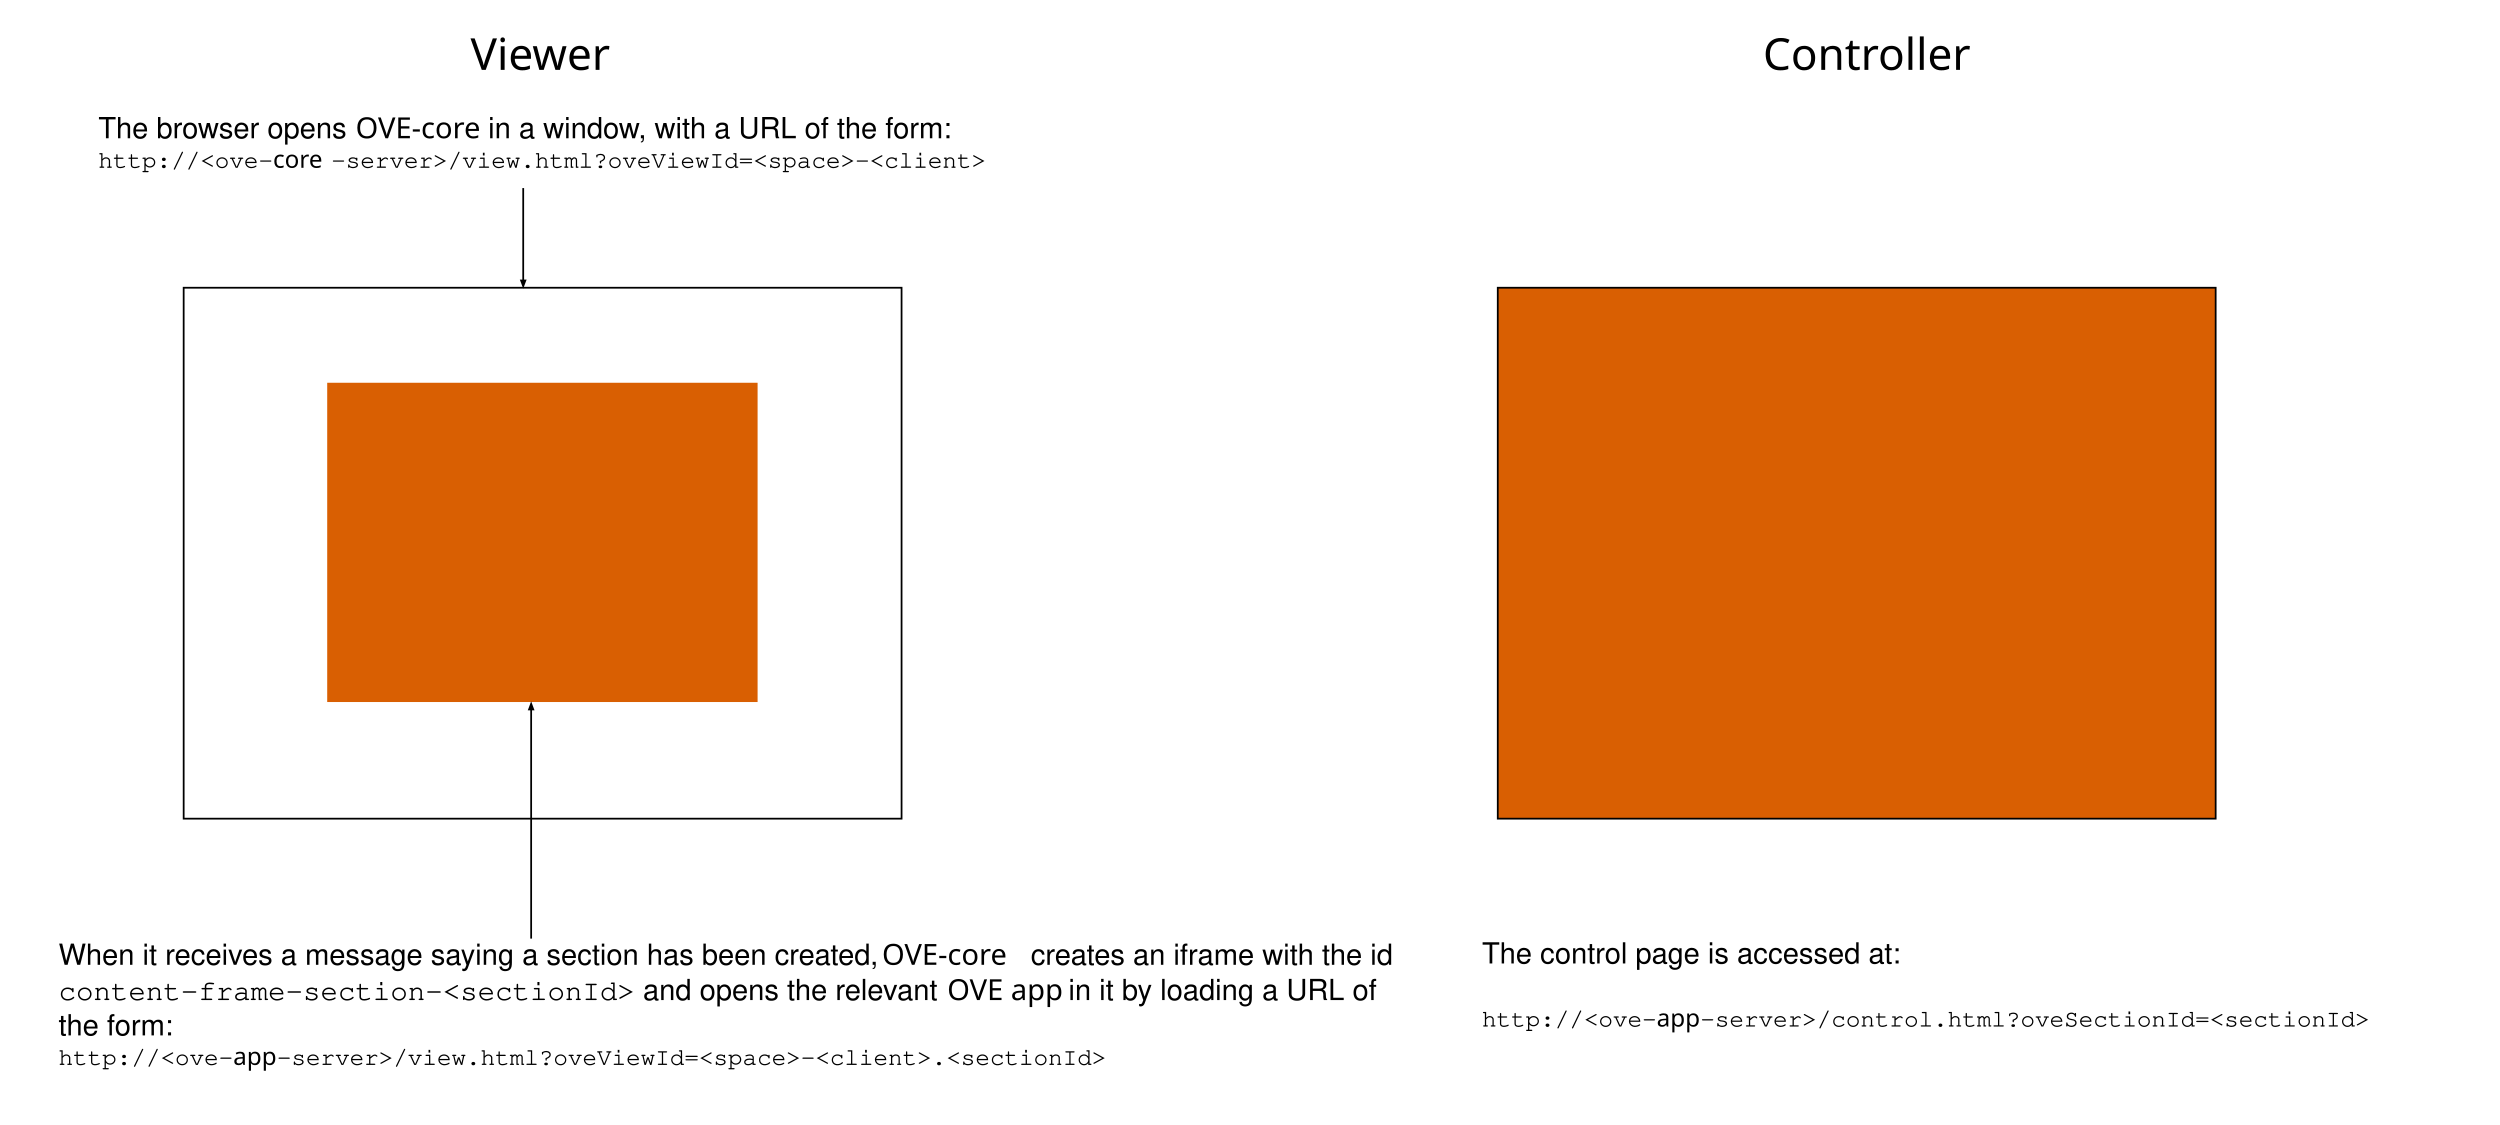
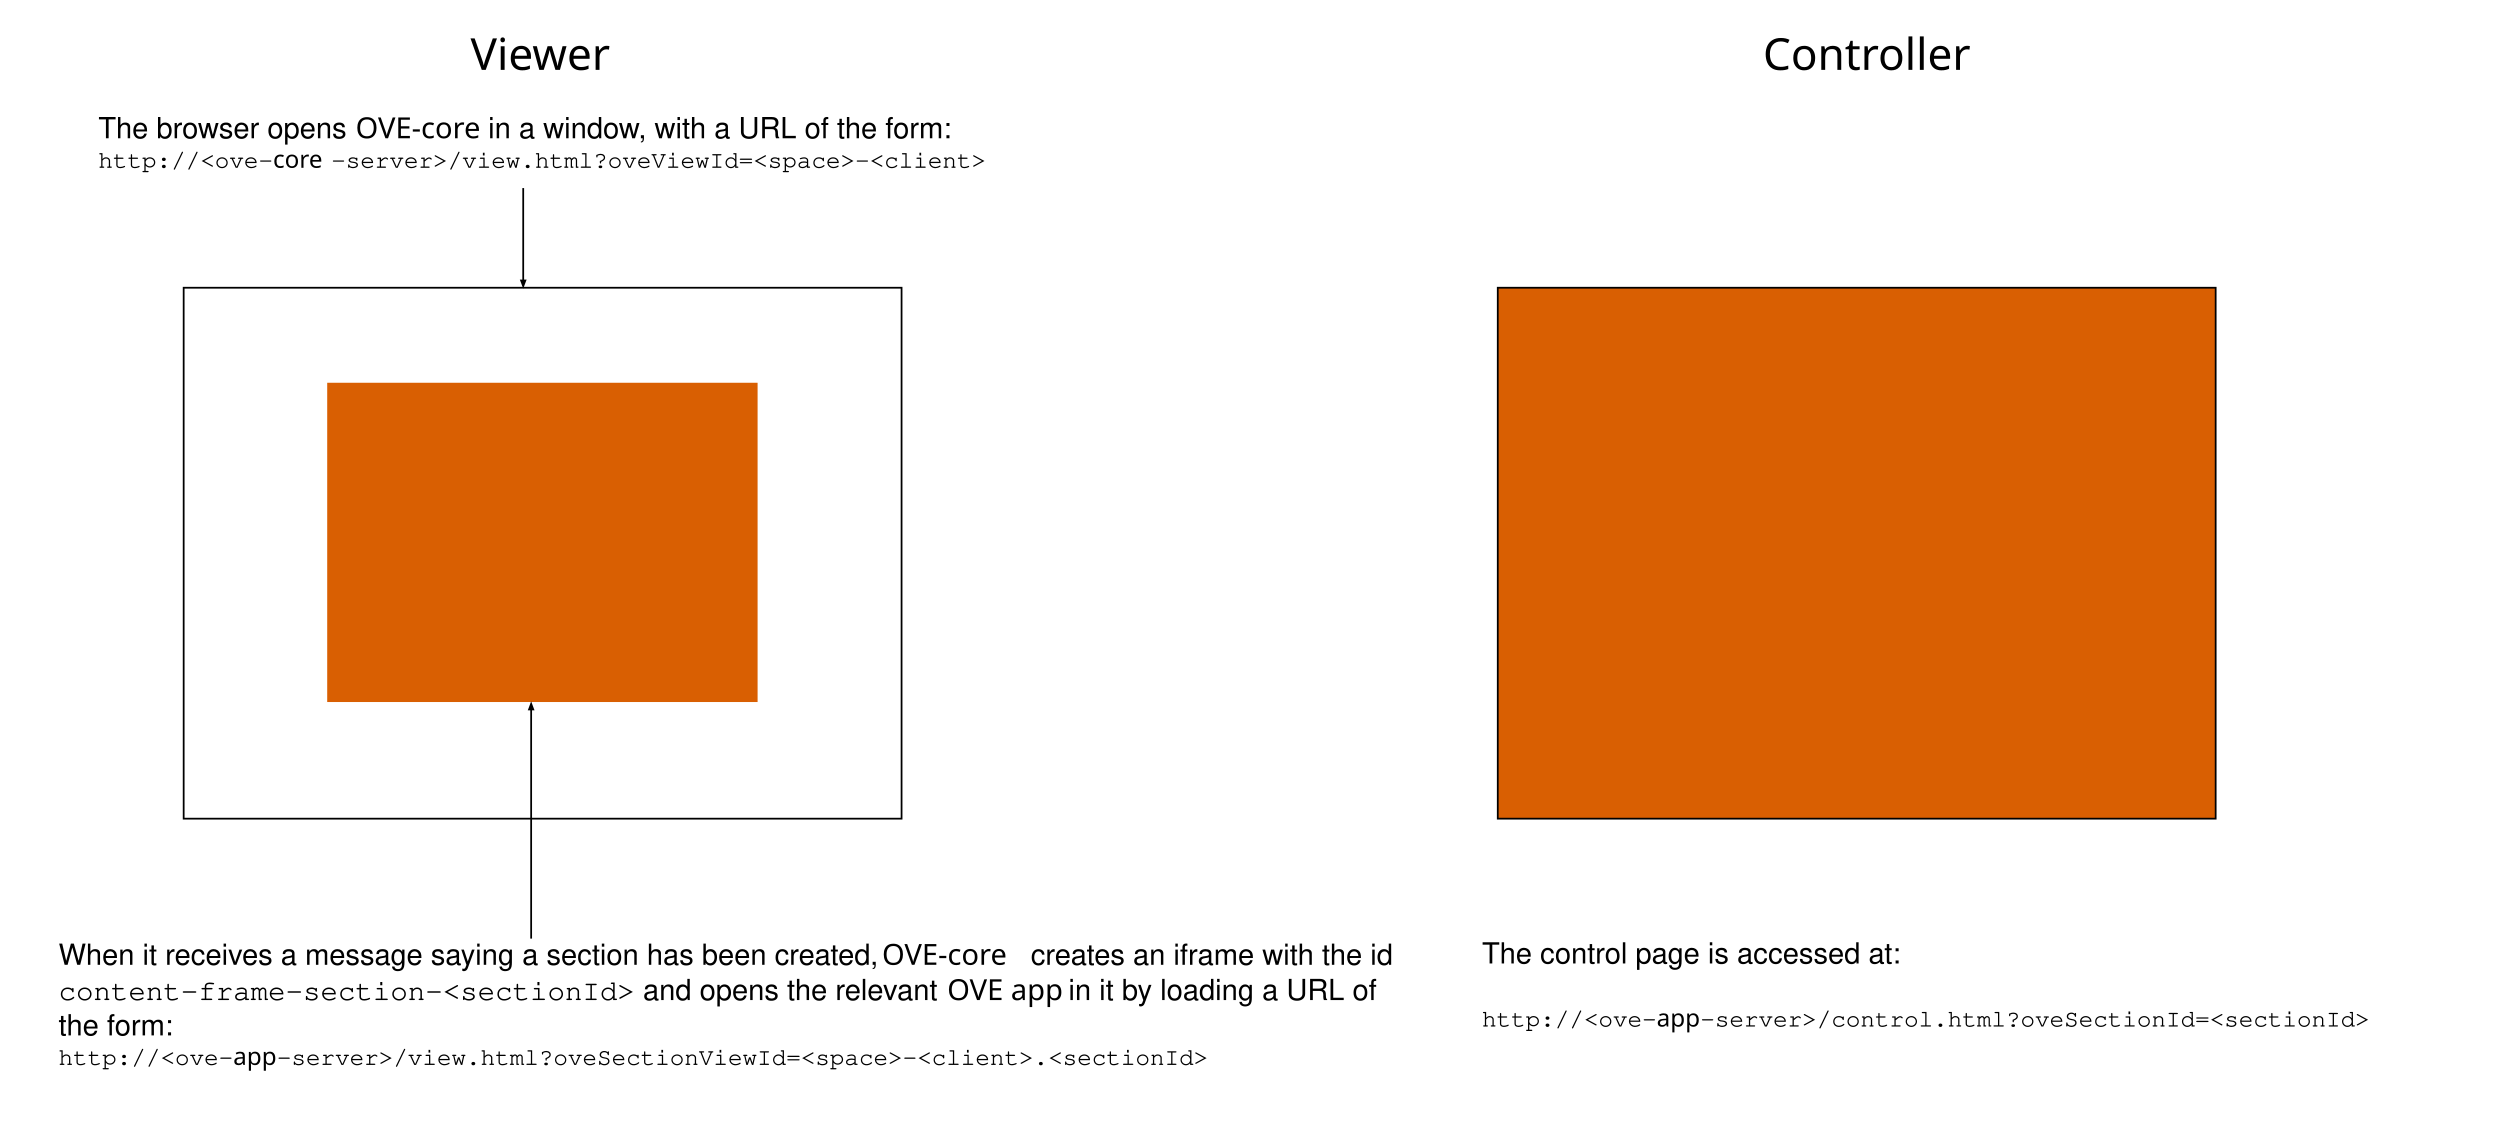
<svg xmlns="http://www.w3.org/2000/svg" version="1.1" x="0" y="0" width="5669.292" height="2551.181" viewBox="0, 0, 5669.292, 2551.181">
  <g id="Layer_1">
    <path d="M3396,652 L5024,652 L5024,1856 L3396,1856 L3396,652 z" fill="#D95F02" />
    <path d="M416.5,652.5 L2044.5,652.5 L2044.5,1856.5 L416.5,1856.5 L416.5,652.5 z" fill-opacity="0" stroke="#000000" stroke-width="4" />
    <path d="M742,868 L1718,868 L1718,1592 L742,1592 L742,868 z" fill="#D95F02" />
    <text transform="matrix(1, 0, 0, 1, 1744.124, 360.5)">
      <tspan x="-1521.124" y="-47" font-family="Helvetica" font-size="66" fill="#000000">The browser opens </tspan>
      <tspan x="-937.823" y="-47" font-family="Helvetica-Bold" font-size="66" fill="#000000">OVE-core</tspan>
      <tspan x="-637.052" y="-47" font-family="Helvetica" font-size="66" fill="#000000"> in a window, with a URL of the form:</tspan>
      <tspan x="-1521.124" y="20" font-family="Courier" font-size="55" fill="#000000">http://&lt;ove-</tspan>
      <tspan x="-1125.059" y="20" font-family="Courier-Bold" font-size="55" fill="#000000">core</tspan>
      <tspan x="-993.038" y="20" font-family="Courier" font-size="55" fill="#000000">-server&gt;/view.html?oveViewId=&lt;space&gt;-&lt;client&gt;</tspan>
    </text>
    <text transform="matrix(1, 0, 0, 1, 1653.877, 2282.437)">
      <tspan x="-1521.124" y="-94.5" font-family="Helvetica" font-size="66" fill="#000000">When it receives a message saying a section has been created,</tspan>
      <tspan x="346.245" y="-94.5" font-family="Helvetica-Bold" font-size="66" fill="#000000"> OVE-core </tspan>
      <tspan x="683.689" y="-94.5" font-family="Helvetica" font-size="66" fill="#000000">creates an iframe with the id</tspan>
      <tspan x="1509.076" y="-94.5" font-family="Courier" font-size="66" fill="#000000"> </tspan>
      <tspan x="-1521.124" y="-14.5" font-family="Courier" font-size="66" fill="#000000">content-frame-section-&lt;sectionId&gt;</tspan>
      <tspan x="-214.111" y="-14.5" font-family="GillSans" font-size="66" fill="#000000"> </tspan>
      <tspan x="-195.774" y="-14.5" font-family="Helvetica" font-size="66" fill="#000000">and opens the relevant </tspan>
      <tspan x="494.068" y="-14.5" font-family="Helvetica-Bold" font-size="66" fill="#000000">OVE app</tspan>
      <tspan x="769.122" y="-14.5" font-family="Helvetica" font-size="66" fill="#000000"> in it by loading a URL of </tspan>
      <tspan x="-1521.124" y="65.5" font-family="Helvetica" font-size="66" fill="#000000">the form:</tspan>
      <tspan x="-1521.124" y="132.5" font-family="Courier" font-size="55" fill="#000000">http://&lt;ove-</tspan>
      <tspan x="-1125.059" y="132.5" font-family="Courier-Bold" font-size="55" fill="#000000">app</tspan>
-       <tspan x="-1026.043" y="132.5" font-family="Courier" font-size="55" fill="#000000">-server&gt;/view.html?oveViewId=&lt;space&gt;-&lt;client&gt;.&lt;sectionId&gt;</tspan>
+       <tspan x="-1026.043" y="132.5" font-family="Courier" font-size="55" fill="#000000">-server&gt;/view.html?oveSectionViewId=&lt;space&gt;-&lt;client&gt;.&lt;sectionId&gt;</tspan>
    </text>
    <g>
      <path d="M1204.5,1608.9 L1204.5,2128.5" fill-opacity="0" stroke="#000000" stroke-width="4" />
      <path d="M1209.3,1608.9 L1204.5,1596.1 L1199.7,1608.9 z" fill="#000000" fill-opacity="1" stroke="#000000" stroke-width="4" stroke-opacity="1" />
    </g>
    <g>
      <path d="M1186.5,636.1 L1186.5,426.5" fill-opacity="0" stroke="#000000" stroke-width="4" />
      <path d="M1181.7,636.1 L1186.5,648.9 L1191.3,636.1 z" fill="#000000" fill-opacity="1" stroke="#000000" stroke-width="4" stroke-opacity="1" />
    </g>
    <path d="M3396.5,652.5 L5024.5,652.5 L5024.5,1856.5 L3396.5,1856.5 L3396.5,652.5 z" fill-opacity="0" stroke="#000000" stroke-width="4" />
    <text transform="matrix(1, 0, 0, 1, 4473.876, 2282.437)">
      <tspan x="-1113.124" y="-97.5" font-family="Helvetica" font-size="66" fill="#000000">The control page is accessed at:</tspan>
      <tspan x="-1113.124" y="45.5" font-family="Courier" font-size="55" fill="#000000">http://&lt;ove-</tspan>
      <tspan x="-717.059" y="45.5" font-family="Courier-Bold" font-size="55" fill="#000000">app</tspan>
      <tspan x="-618.043" y="45.5" font-family="Courier" font-size="55" fill="#000000">-server&gt;/control.html?oveSectionId=&lt;sectionId&gt;</tspan>
    </text>
    <text transform="matrix(1, 0, 0, 1, 1283.006, 122.5)">
      <tspan x="-216.006" y="36" font-family="Helvetica-Bold" font-size="100" fill="#000000">Viewer</tspan>
    </text>
    <text transform="matrix(1, 0, 0, 1, 4253.994, 177.5)">
      <tspan x="-256.006" y="-19" font-family="Helvetica-Bold" font-size="100" fill="#000000">Controller</tspan>
    </text>
  </g>
</svg>
